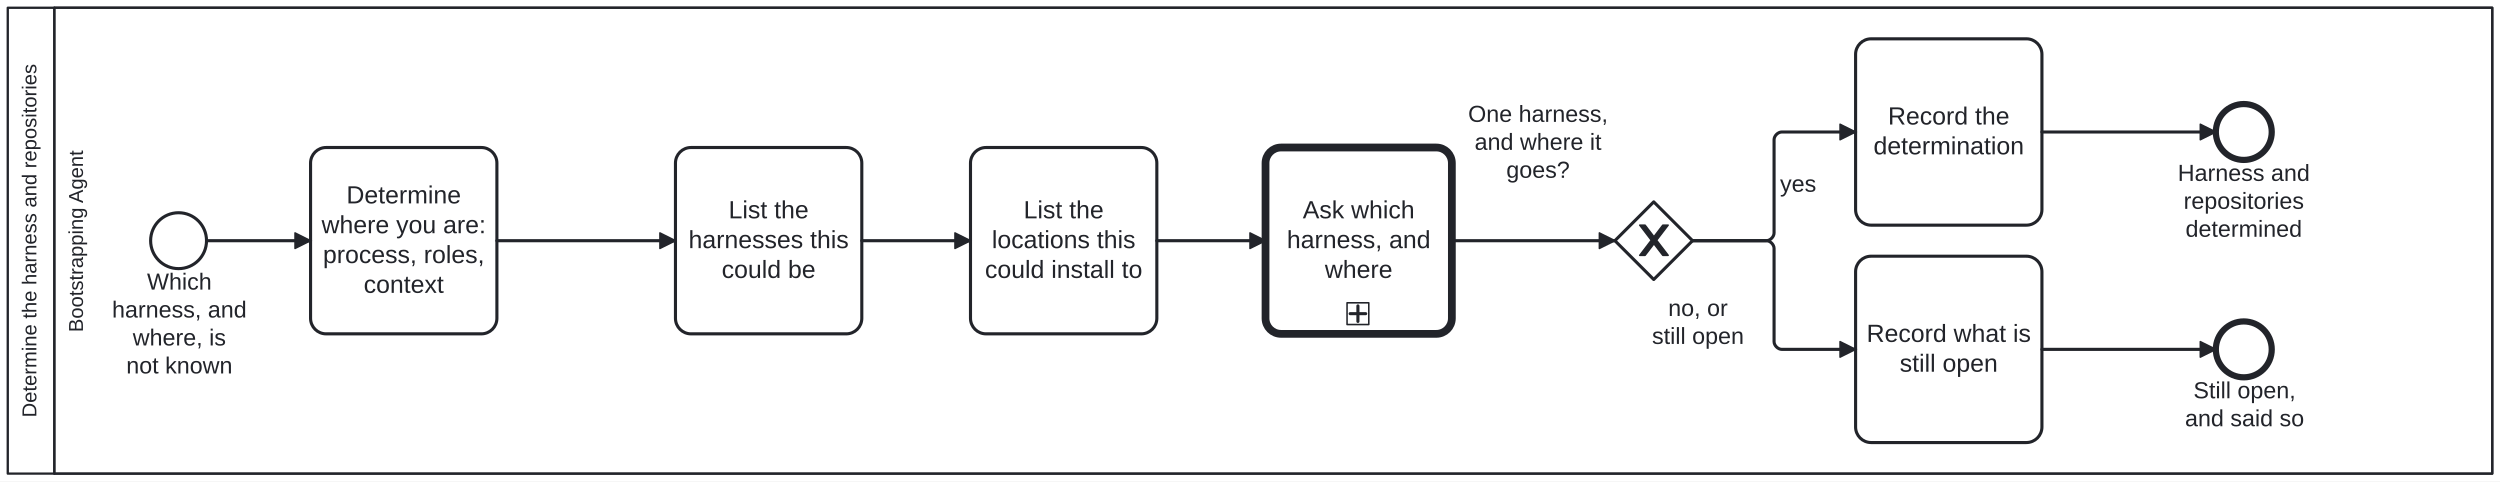
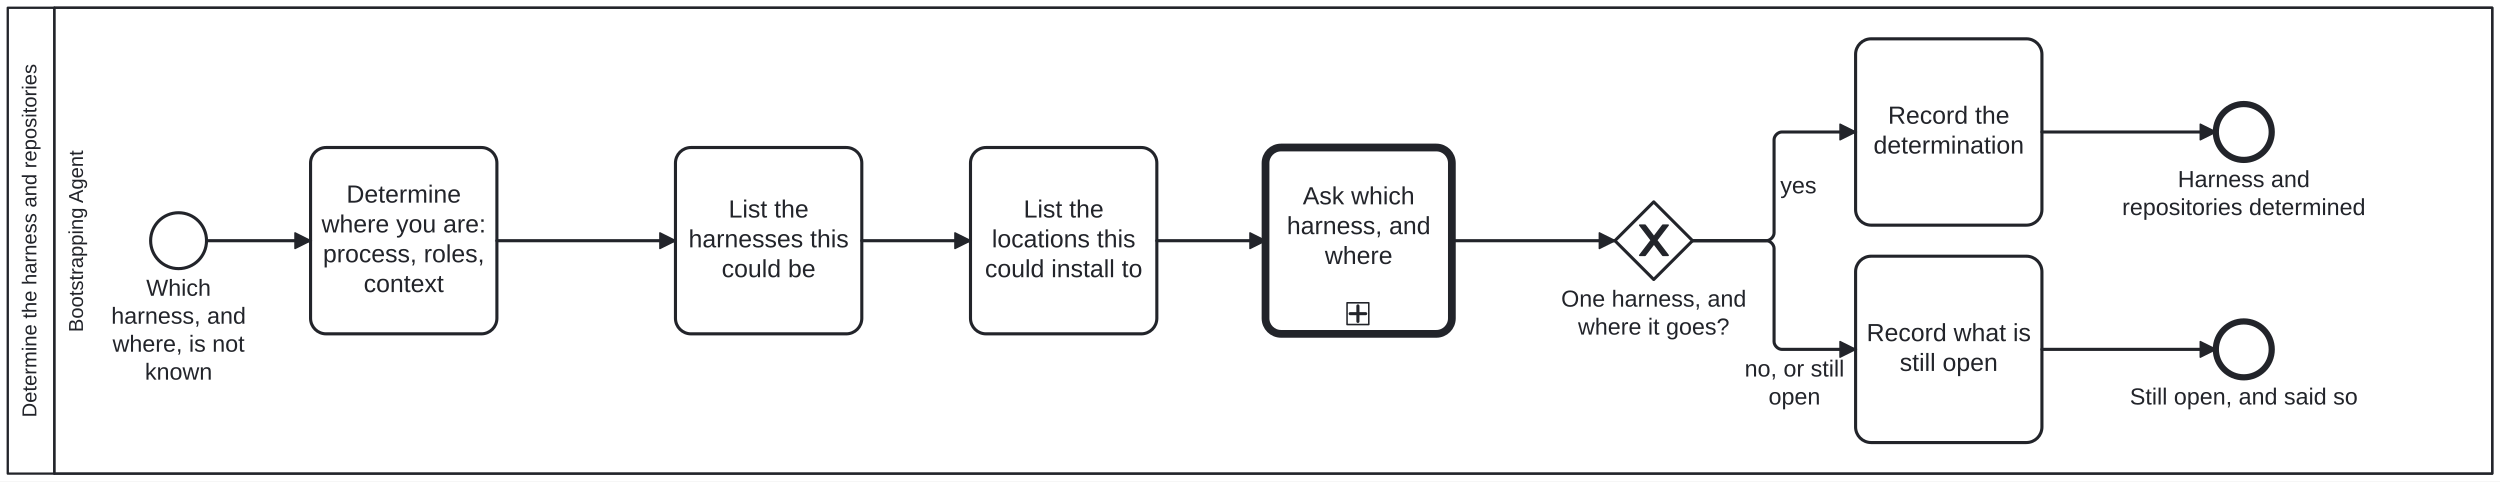
<svg xmlns="http://www.w3.org/2000/svg" width="100%" style="max-width:100%;height:auto" viewBox="135 75 1610 310" version="1.1">
  <rect x="135" y="75" width="1610" height="310" fill="#ffffff" />
  <g class="djs-group">
    <g class="djs-element djs-shape" data-element-id="Participant_Process_Discussion" style="display: block;" transform="matrix(1 0 0 1 140 80)">
      <g class="djs-visual">
        <rect x="0" y="0" width="1600" height="300" rx="0" ry="0" style="stroke-linecap: round; stroke-linejoin: round; stroke: rgb(34, 36, 42); stroke-width: 1.5px; fill: white; fill-opacity: 0.95;" />
        <path style="fill: none; stroke-linecap: round; stroke-linejoin: round; stroke: rgb(34, 36, 42); stroke-width: 1.5px;" d="M30,0L30,300" />
        <text lineHeight="1.05" class="djs-label" transform="matrix(-1.83697e-16 -1 1 -1.83697e-16 0 300)" style="font-family: Arial, sans-serif; font-size: 13px; font-weight: normal; fill: rgb(34, 36, 42);">
          <tspan x="36.19" y="18.413">Determine the harness and repositories</tspan>
        </text>
      </g>
      <rect class="djs-hit djs-hit-all" x="0" y="0" width="1600" height="300" style="fill: none; stroke-opacity: 0; stroke: white; stroke-width: 15px;" />
    </g>
    <g class="djs-children">
      <g class="djs-group">
        <g class="djs-element djs-shape" data-element-id="Lane_BootstrappingAgent" style="display: block;" transform="matrix(1 0 0 1 170 80)">
          <g class="djs-visual">
            <rect x="0" y="0" width="1570" height="300" rx="0" ry="0" style="stroke-linecap: round; stroke-linejoin: round; stroke: rgb(34, 36, 42); stroke-width: 1.5px; fill: white; fill-opacity: 0.25;" />
            <text lineHeight="1.05" class="djs-label" transform="matrix(-1.83697e-16 -1 1 -1.83697e-16 0 300)" style="font-family: Arial, sans-serif; font-size: 13px; font-weight: normal; fill: rgb(34, 36, 42);">
              <tspan x="91.097" y="18.413">Bootstrapping Agent</tspan>
            </text>
          </g>
          <rect class="djs-hit djs-hit-all" x="0" y="0" width="1570" height="300" style="fill: none; stroke-opacity: 0; stroke: white; stroke-width: 15px;" />
        </g>
      </g>
      <g class="djs-group">
        <g class="djs-element djs-shape" data-element-id="Start_Discussion" style="display: block;" transform="matrix(1 0 0 1 232 212)">
          <g class="djs-visual">
            <circle cx="18" cy="18" r="18" style="stroke-linecap: round; stroke-linejoin: round; stroke: rgb(34, 36, 42); stroke-width: 2px; fill: white; fill-opacity: 0.95;" />
          </g>
          <rect class="djs-hit djs-hit-all" x="0" y="0" width="36" height="36" style="fill: none; stroke-opacity: 0; stroke: white; stroke-width: 15px;" />
        </g>
      </g>
      <g class="djs-group">
-         <g class="djs-element djs-shape" data-element-id="Start_Discussion_label" style="display: block;" transform="matrix(1 0 0 1 207 248)">
-           <g class="djs-visual">
-             <text lineHeight="1.2" class="djs-label" style="font-family: Arial, sans-serif; font-size: 15px; font-weight: normal; fill: rgb(34, 36, 42);">
-               <tspan x="22.663" y="13.5">Which </tspan>
-               <tspan x="0.137" y="31.5">harness, and</tspan>
-               <tspan x="13.489" y="49.5">where, is </tspan>
-               <tspan x="9.311" y="67.5">not known</tspan>
-             </text>
-           </g>
-           <rect class="djs-hit djs-hit-all" x="0" y="0" width="87" height="72" style="fill: none; stroke-opacity: 0; stroke: white; stroke-width: 15px;" />
+         <g class="djs-element djs-shape" data-element-id="Start_Discussion_label" style="display: block;" transform="matrix(1 0 0 1 186.6328 252)">
+           <g class="djs-visual">
+             <text lineHeight="1.2" class="djs-label" style="font-family: Arial, sans-serif; font-size: 15px; font-weight: normal; fill: rgb(34, 36, 42);">
+               <tspan x="42.53" y="13.5">Which</tspan>
+               <tspan x="20.004" y="31.5">harness, and</tspan>
+               <tspan x="20.846" y="49.5">where, is not</tspan>
+               <tspan x="41.688" y="67.5">known</tspan>
+             </text>
+           </g>
+           <rect class="djs-hit djs-hit-all" x="0" y="0" width="126.734" height="72" style="fill: none; stroke-opacity: 0; stroke: white; stroke-width: 15px;" />
        </g>
      </g>
      <g class="djs-group">
        <g class="djs-element djs-shape" data-element-id="A_DetermineWhere" style="display: block;" transform="matrix(1 0 0 1 335 170)">
          <g class="djs-visual">
            <rect x="0" y="0" width="120" height="120" rx="10" ry="10" style="stroke-linecap: round; stroke-linejoin: round; stroke: rgb(34, 36, 42); stroke-width: 2px; fill: white; fill-opacity: 0.95;" />
-             <text lineHeight="1.2" class="djs-label" style="font-family: Arial, sans-serif; font-size: 16px; font-weight: normal; fill: rgb(34, 36, 42);">
-               <tspan x="23.098" y="36">Determine </tspan>
-               <tspan x="7.082" y="55.2">where you are:</tspan>
-               <tspan x="7.98" y="74.4">process, roles,</tspan>
-               <tspan x="34.207" y="93.6">context</tspan>
+             <text lineHeight="1.2" class="djs-label" transform="translate(0 21.1)" style="font-family: Arial, sans-serif; font-size: 16px; font-weight: normal; fill: rgb(34, 36, 42);">
+               <tspan x="23.098" y="14.4">Determine</tspan>
+               <tspan x="7.082" y="33.6">where you are:</tspan>
+               <tspan x="7.98" y="52.8">process, roles,</tspan>
+               <tspan x="34.207" y="72">context</tspan>
            </text>
          </g>
          <rect class="djs-hit djs-hit-all" x="0" y="0" width="120" height="120" style="fill: none; stroke-opacity: 0; stroke: white; stroke-width: 15px;" />
        </g>
      </g>
      <g class="djs-group">
        <g class="djs-element djs-shape" data-element-id="A_ListHarnesses" style="display: block;" transform="matrix(1 0 0 1 570 170)">
          <g class="djs-visual">
            <rect x="0" y="0" width="120" height="120" rx="10" ry="10" style="stroke-linecap: round; stroke-linejoin: round; stroke: rgb(34, 36, 42); stroke-width: 2px; fill: white; fill-opacity: 0.95;" />
-             <text lineHeight="1.2" class="djs-label" style="font-family: Arial, sans-serif; font-size: 16px; font-weight: normal; fill: rgb(34, 36, 42);">
-               <tspan x="34.207" y="45.6">List the </tspan>
-               <tspan x="8.418" y="64.8">harnesses this</tspan>
-               <tspan x="29.754" y="84">could be</tspan>
+             <text lineHeight="1.2" class="djs-label" transform="translate(0 30.7)" style="font-family: Arial, sans-serif; font-size: 16px; font-weight: normal; fill: rgb(34, 36, 42);">
+               <tspan x="34.207" y="14.4">List the</tspan>
+               <tspan x="8.418" y="33.6">harnesses this</tspan>
+               <tspan x="29.754" y="52.8">could be</tspan>
            </text>
          </g>
          <rect class="djs-hit djs-hit-all" x="0" y="0" width="120" height="120" style="fill: none; stroke-opacity: 0; stroke: white; stroke-width: 15px;" />
        </g>
      </g>
      <g class="djs-group">
        <g class="djs-element djs-shape" data-element-id="A_ListLocations" style="display: block;" transform="matrix(1 0 0 1 760 170)">
          <g class="djs-visual">
            <rect x="0" y="0" width="120" height="120" rx="10" ry="10" style="stroke-linecap: round; stroke-linejoin: round; stroke: rgb(34, 36, 42); stroke-width: 2px; fill: white; fill-opacity: 0.95;" />
-             <text lineHeight="1.2" class="djs-label" style="font-family: Arial, sans-serif; font-size: 16px; font-weight: normal; fill: rgb(34, 36, 42);">
-               <tspan x="34.207" y="45.6">List the </tspan>
-               <tspan x="13.754" y="64.8">locations this </tspan>
-               <tspan x="9.305" y="84">could install to</tspan>
+             <text lineHeight="1.2" class="djs-label" transform="translate(0 30.7)" style="font-family: Arial, sans-serif; font-size: 16px; font-weight: normal; fill: rgb(34, 36, 42);">
+               <tspan x="34.207" y="14.4">List the</tspan>
+               <tspan x="13.754" y="33.6">locations this</tspan>
+               <tspan x="9.305" y="52.8">could install to</tspan>
            </text>
          </g>
          <rect class="djs-hit djs-hit-all" x="0" y="0" width="120" height="120" style="fill: none; stroke-opacity: 0; stroke: white; stroke-width: 15px;" />
        </g>
      </g>
      <g class="djs-group">
        <a class="fa-subprocess-link" href="human-agent-discussion.svg" target="_top">
          <g class="djs-element djs-shape" data-element-id="A_AskRequestor" style="display: block;" transform="matrix(1 0 0 1 950 170)">
            <g class="djs-visual">
              <rect x="0" y="0" width="120" height="120" rx="10" ry="10" style="stroke-linecap: round; stroke-linejoin: round; stroke: rgb(34, 36, 42); stroke-width: 5px; fill: white; fill-opacity: 0.95;" />
-               <text lineHeight="1.2" class="djs-label" style="font-family: Arial, sans-serif; font-size: 16px; font-weight: normal; fill: rgb(34, 36, 42);">
-                 <tspan x="23.988" y="45.6">Ask which </tspan>
-                 <tspan x="13.746" y="64.8">harness, and </tspan>
-                 <tspan x="38.211" y="84">where</tspan>
+               <text lineHeight="1.2" class="djs-label" transform="translate(0 22.2)" style="font-family: Arial, sans-serif; font-size: 16px; font-weight: normal; fill: rgb(34, 36, 42);">
+                 <tspan x="23.988" y="14.4">Ask which</tspan>
+                 <tspan x="13.746" y="33.6">harness, and</tspan>
+                 <tspan x="38.211" y="52.8">where</tspan>
              </text>
              <rect x="0" y="0" width="14" height="14" rx="0" ry="0" style="stroke-linecap: round; stroke-linejoin: round; stroke: rgb(34, 36, 42); stroke-width: 1px; fill: white;" transform="matrix(1 0 0 1 52.5 100)" />
              <path data-marker="sub-process" d="m52.5,100 m 7,2 l 0,10 m -5,-5 l 10,0" style="fill: white; stroke-linecap: round; stroke-linejoin: round; stroke: rgb(34, 36, 42); stroke-width: 2px;" />
            </g>
            <rect class="djs-hit djs-hit-all" x="0" y="0" width="120" height="120" style="fill: none; stroke-opacity: 0; stroke: white; stroke-width: 15px;" />
          </g>
        </a>
      </g>
      <g class="djs-group">
        <g class="djs-element djs-shape" data-element-id="G_Settled" style="display: block;" transform="matrix(1 0 0 1 1175 205)">
          <g class="djs-visual">
            <polygon points="25,0 50,25 25,50 0,25" style="stroke-linecap: round; stroke-linejoin: round; stroke: rgb(34, 36, 42); stroke-width: 2px; fill: white; fill-opacity: 0.95;" />
            <path d="m 16,15 7.429,9.714 -7.429,9.714 3.429,0 5.714,-7.464 5.714,7.464 3.429,0 -7.429,-9.714 7.429,-9.714 -3.429,0 -5.714,7.464 -5.714,-7.464 -3.429,0 z" style="fill: rgb(34, 36, 42); stroke-linecap: round; stroke-linejoin: round; stroke: rgb(34, 36, 42); stroke-width: 1px;" />
          </g>
          <rect class="djs-hit djs-hit-all" x="0" y="0" width="50" height="50" style="fill: none; stroke-opacity: 0; stroke: white; stroke-width: 15px;" />
        </g>
      </g>
      <g class="djs-group">
-         <g class="djs-element djs-shape" data-element-id="G_Settled_label" style="display: block;" transform="matrix(1 0 0 1 1080 140)">
-           <g class="djs-visual">
-             <text lineHeight="1.2" class="djs-label" style="font-family: Arial, sans-serif; font-size: 15px; font-weight: normal; fill: rgb(34, 36, 42);">
-               <tspan x="0.474" y="13.5">One harness,</tspan>
-               <tspan x="4.642" y="31.5">and where it</tspan>
-               <tspan x="25.065" y="49.5">goes?</tspan>
-             </text>
-           </g>
-           <rect class="djs-hit djs-hit-all" x="0" y="0" width="91" height="54" style="fill: none; stroke-opacity: 0; stroke: white; stroke-width: 15px;" />
+         <g class="djs-element djs-shape" data-element-id="G_Settled_label" style="display: block;" transform="matrix(1 0 0 1 1120.375 259)">
+           <g class="djs-visual">
+             <text lineHeight="1.2" class="djs-label" style="font-family: Arial, sans-serif; font-size: 15px; font-weight: normal; fill: rgb(34, 36, 42);">
+               <tspan x="20.002" y="13.5">One harness, and</tspan>
+               <tspan x="30.846" y="31.5">where it goes?</tspan>
+             </text>
+           </g>
+           <rect class="djs-hit djs-hit-all" x="0" y="0" width="159.25" height="36" style="fill: none; stroke-opacity: 0; stroke: white; stroke-width: 15px;" />
        </g>
      </g>
      <g class="djs-group">
        <g class="djs-element djs-shape" data-element-id="A_RecordDetermination" style="display: block;" transform="matrix(1 0 0 1 1330 100)">
          <g class="djs-visual">
            <rect x="0" y="0" width="120" height="120" rx="10" ry="10" style="stroke-linecap: round; stroke-linejoin: round; stroke: rgb(34, 36, 42); stroke-width: 2px; fill: white; fill-opacity: 0.95;" />
-             <text lineHeight="1.2" class="djs-label" style="font-family: Arial, sans-serif; font-size: 16px; font-weight: normal; fill: rgb(34, 36, 42);">
-               <tspan x="20.867" y="55.2">Record the </tspan>
-               <tspan x="11.527" y="74.4">determination</tspan>
+             <text lineHeight="1.2" class="djs-label" transform="translate(0 40.3)" style="font-family: Arial, sans-serif; font-size: 16px; font-weight: normal; fill: rgb(34, 36, 42);">
+               <tspan x="20.867" y="14.4">Record the</tspan>
+               <tspan x="11.527" y="33.6">determination</tspan>
            </text>
          </g>
          <rect class="djs-hit djs-hit-all" x="0" y="0" width="120" height="120" style="fill: none; stroke-opacity: 0; stroke: white; stroke-width: 15px;" />
        </g>
      </g>
      <g class="djs-group">
        <g class="djs-element djs-shape" data-element-id="A_RecordUnsettled" style="display: block;" transform="matrix(1 0 0 1 1330 240)">
          <g class="djs-visual">
            <rect x="0" y="0" width="120" height="120" rx="10" ry="10" style="stroke-linecap: round; stroke-linejoin: round; stroke: rgb(34, 36, 42); stroke-width: 2px; fill: white; fill-opacity: 0.95;" />
-             <text lineHeight="1.2" class="djs-label" style="font-family: Arial, sans-serif; font-size: 16px; font-weight: normal; fill: rgb(34, 36, 42);">
-               <tspan x="7.09" y="55.2">Record what is </tspan>
-               <tspan x="28.426" y="74.4">still open</tspan>
+             <text lineHeight="1.2" class="djs-label" transform="translate(0 40.3)" style="font-family: Arial, sans-serif; font-size: 16px; font-weight: normal; fill: rgb(34, 36, 42);">
+               <tspan x="7.09" y="14.4">Record what is</tspan>
+               <tspan x="28.426" y="33.6">still open</tspan>
            </text>
          </g>
          <rect class="djs-hit djs-hit-all" x="0" y="0" width="120" height="120" style="fill: none; stroke-opacity: 0; stroke: white; stroke-width: 15px;" />
        </g>
      </g>
      <g class="djs-group">
        <g class="djs-element djs-shape" data-element-id="End_Settled" style="display: block;" transform="matrix(1 0 0 1 1562 142)">
          <g class="djs-visual">
            <circle cx="18" cy="18" r="18" style="stroke-linecap: round; stroke-linejoin: round; stroke: rgb(34, 36, 42); stroke-width: 4px; fill: white; fill-opacity: 0.95;" />
          </g>
          <rect class="djs-hit djs-hit-all" x="0" y="0" width="36" height="36" style="fill: none; stroke-opacity: 0; stroke: white; stroke-width: 15px;" />
        </g>
      </g>
      <g class="djs-group">
-         <g class="djs-element djs-shape" data-element-id="End_Settled_label" style="display: block;" transform="matrix(1 0 0 1 1537 178)">
-           <g class="djs-visual">
-             <text lineHeight="1.2" class="djs-label" style="font-family: Arial, sans-serif; font-size: 15px; font-weight: normal; fill: rgb(34, 36, 42);">
-               <tspan x="0.476" y="13.5">Harness and </tspan>
-               <tspan x="4.233" y="31.5">repositories</tspan>
-               <tspan x="5.478" y="49.5">determined</tspan>
-             </text>
-           </g>
-           <rect class="djs-hit djs-hit-all" x="0" y="0" width="86" height="54" style="fill: none; stroke-opacity: 0; stroke: white; stroke-width: 15px;" />
+         <g class="djs-element djs-shape" data-element-id="End_Settled_label" style="display: block;" transform="matrix(1 0 0 1 1481.625 182)">
+           <g class="djs-visual">
+             <text lineHeight="1.2" class="djs-label" style="font-family: Arial, sans-serif; font-size: 15px; font-weight: normal; fill: rgb(34, 36, 42);">
+               <tspan x="55.851" y="13.5">Harness and</tspan>
+               <tspan x="20.002" y="31.5">repositories determined</tspan>
+             </text>
+           </g>
+           <rect class="djs-hit djs-hit-all" x="0" y="0" width="196.75" height="36" style="fill: none; stroke-opacity: 0; stroke: white; stroke-width: 15px;" />
        </g>
      </g>
      <g class="djs-group">
        <g class="djs-element djs-shape" data-element-id="End_Unsettled" style="display: block;" transform="matrix(1 0 0 1 1562 282)">
          <g class="djs-visual">
            <circle cx="18" cy="18" r="18" style="stroke-linecap: round; stroke-linejoin: round; stroke: rgb(34, 36, 42); stroke-width: 4px; fill: white; fill-opacity: 0.95;" />
          </g>
          <rect class="djs-hit djs-hit-all" x="0" y="0" width="36" height="36" style="fill: none; stroke-opacity: 0; stroke: white; stroke-width: 15px;" />
        </g>
      </g>
      <g class="djs-group">
-         <g class="djs-element djs-shape" data-element-id="End_Unsettled_label" style="display: block;" transform="matrix(1 0 0 1 1542 318)">
-           <g class="djs-visual">
-             <text lineHeight="1.2" class="djs-label" style="font-family: Arial, sans-serif; font-size: 15px; font-weight: normal; fill: rgb(34, 36, 42);">
-               <tspan x="5.563" y="13.5">Still open, </tspan>
-               <tspan x="0.139" y="31.5">and said so</tspan>
-             </text>
-           </g>
-           <rect class="djs-hit djs-hit-all" x="0" y="0" width="77" height="36" style="fill: none; stroke-opacity: 0; stroke: white; stroke-width: 15px;" />
+         <g class="djs-element djs-shape" data-element-id="End_Unsettled_label" style="display: block;" transform="matrix(1 0 0 1 1486.617 322)">
+           <g class="djs-visual">
+             <text lineHeight="1.2" class="djs-label" style="font-family: Arial, sans-serif; font-size: 15px; font-weight: normal; fill: rgb(34, 36, 42);">
+               <tspan x="20.001" y="13.5">Still open, and said so</tspan>
+             </text>
+           </g>
+           <rect class="djs-hit djs-hit-all" x="0" y="0" width="186.766" height="18" style="fill: none; stroke-opacity: 0; stroke: white; stroke-width: 15px;" />
        </g>
      </g>
      <g class="djs-group">
        <g class="djs-element djs-connection" data-element-id="Flow_Start_Where" style="display: block;">
          <g class="djs-visual">
            <defs>
              <marker id="bpmn-marker-1" viewBox="0 0 20 20" refX="11" refY="10" markerWidth="10" markerHeight="10" orient="auto">
                <path d="M 1 5 L 11 10 L 1 15 Z" style="stroke-linecap: round; stroke-linejoin: round; stroke: rgb(34, 36, 42); stroke-width: 1px; fill: rgb(34, 36, 42);" />
              </marker>
            </defs>
            <path data-corner-radius="5" style="fill: none; stroke-linecap: round; stroke-linejoin: round; stroke: rgb(34, 36, 42); stroke-width: 2px; marker-end: url('#bpmn-marker-1');" d="M268,230L335,230" />
          </g>
          <path d="M268,230L335,230" class="djs-hit djs-hit-stroke" style="fill: none; stroke-opacity: 0; stroke: white; stroke-width: 15px;" />
        </g>
      </g>
      <g class="djs-group">
        <g class="djs-element djs-connection" data-element-id="Flow_Where_Harnesses" style="display: block;">
          <g class="djs-visual">
            <defs>
              <marker id="bpmn-marker-2" viewBox="0 0 20 20" refX="11" refY="10" markerWidth="10" markerHeight="10" orient="auto">
                <path d="M 1 5 L 11 10 L 1 15 Z" style="stroke-linecap: round; stroke-linejoin: round; stroke: rgb(34, 36, 42); stroke-width: 1px; fill: rgb(34, 36, 42);" />
              </marker>
            </defs>
            <path data-corner-radius="5" style="fill: none; stroke-linecap: round; stroke-linejoin: round; stroke: rgb(34, 36, 42); stroke-width: 2px; marker-end: url('#bpmn-marker-2');" d="M455,230L570,230" />
          </g>
          <path d="M455,230L570,230" class="djs-hit djs-hit-stroke" style="fill: none; stroke-opacity: 0; stroke: white; stroke-width: 15px;" />
        </g>
      </g>
      <g class="djs-group">
        <g class="djs-element djs-connection" data-element-id="Flow_Harnesses_Locations" style="display: block;">
          <g class="djs-visual">
            <defs>
              <marker id="bpmn-marker-3" viewBox="0 0 20 20" refX="11" refY="10" markerWidth="10" markerHeight="10" orient="auto">
                <path d="M 1 5 L 11 10 L 1 15 Z" style="stroke-linecap: round; stroke-linejoin: round; stroke: rgb(34, 36, 42); stroke-width: 1px; fill: rgb(34, 36, 42);" />
              </marker>
            </defs>
            <path data-corner-radius="5" style="fill: none; stroke-linecap: round; stroke-linejoin: round; stroke: rgb(34, 36, 42); stroke-width: 2px; marker-end: url('#bpmn-marker-3');" d="M690,230L760,230" />
          </g>
          <path d="M690,230L760,230" class="djs-hit djs-hit-stroke" style="fill: none; stroke-opacity: 0; stroke: white; stroke-width: 15px;" />
        </g>
      </g>
      <g class="djs-group">
        <g class="djs-element djs-connection" data-element-id="Flow_Locations_Ask" style="display: block;">
          <g class="djs-visual">
            <defs>
              <marker id="bpmn-marker-4" viewBox="0 0 20 20" refX="11" refY="10" markerWidth="10" markerHeight="10" orient="auto">
                <path d="M 1 5 L 11 10 L 1 15 Z" style="stroke-linecap: round; stroke-linejoin: round; stroke: rgb(34, 36, 42); stroke-width: 1px; fill: rgb(34, 36, 42);" />
              </marker>
            </defs>
            <path data-corner-radius="5" style="fill: none; stroke-linecap: round; stroke-linejoin: round; stroke: rgb(34, 36, 42); stroke-width: 2px; marker-end: url('#bpmn-marker-4');" d="M880,230L950,230" />
          </g>
          <path d="M880,230L950,230" class="djs-hit djs-hit-stroke" style="fill: none; stroke-opacity: 0; stroke: white; stroke-width: 15px;" />
        </g>
      </g>
      <g class="djs-group">
        <g class="djs-element djs-connection" data-element-id="Flow_Ask_Gate" style="display: block;">
          <g class="djs-visual">
            <defs>
              <marker id="bpmn-marker-5" viewBox="0 0 20 20" refX="11" refY="10" markerWidth="10" markerHeight="10" orient="auto">
                <path d="M 1 5 L 11 10 L 1 15 Z" style="stroke-linecap: round; stroke-linejoin: round; stroke: rgb(34, 36, 42); stroke-width: 1px; fill: rgb(34, 36, 42);" />
              </marker>
            </defs>
            <path data-corner-radius="5" style="fill: none; stroke-linecap: round; stroke-linejoin: round; stroke: rgb(34, 36, 42); stroke-width: 2px; marker-end: url('#bpmn-marker-5');" d="M1070,230L1175,230" />
          </g>
          <path d="M1070,230L1175,230" class="djs-hit djs-hit-stroke" style="fill: none; stroke-opacity: 0; stroke: white; stroke-width: 15px;" />
        </g>
      </g>
      <g class="djs-group">
        <g class="djs-element djs-connection" data-element-id="Flow_Settled_Yes" style="display: block;">
          <g class="djs-visual">
            <defs>
              <marker id="bpmn-marker-6" viewBox="0 0 20 20" refX="11" refY="10" markerWidth="10" markerHeight="10" orient="auto">
                <path d="M 1 5 L 11 10 L 1 15 Z" style="stroke-linecap: round; stroke-linejoin: round; stroke: rgb(34, 36, 42); stroke-width: 1px; fill: rgb(34, 36, 42);" />
              </marker>
            </defs>
            <path data-corner-radius="5" style="fill: none; stroke-linecap: round; stroke-linejoin: round; stroke: rgb(34, 36, 42); stroke-width: 2px; marker-end: url('#bpmn-marker-6');" d="M1225,230L1272.5,230C1275,230,1277.5,227.5,1277.5,225L1277.5,165C1277.5,162.5,1280,160,1282.5,160L1330,160" />
          </g>
          <path d="M1225,230L1277.5,230L1277.5,160L1330,160" class="djs-hit djs-hit-stroke" style="fill: none; stroke-opacity: 0; stroke: white; stroke-width: 15px;" />
        </g>
      </g>
      <g class="djs-group">
-         <g class="djs-element djs-shape" data-element-id="Flow_Settled_Yes_label" style="display: block;" transform="matrix(1 0 0 1 1281 185)">
-           <g class="djs-visual">
-             <text lineHeight="1.2" class="djs-label" style="font-family: Arial, sans-serif; font-size: 15px; font-weight: normal; fill: rgb(34, 36, 42);">
-               <tspan x="0.329" y="13.5">yes</tspan>
-             </text>
-           </g>
-           <rect class="djs-hit djs-hit-all" x="0" y="0" width="24" height="18" style="fill: none; stroke-opacity: 0; stroke: white; stroke-width: 15px;" />
+         <g class="djs-element djs-shape" data-element-id="Flow_Settled_Yes_label" style="display: block;" transform="matrix(1 0 0 1 1261.5 186)">
+           <g class="djs-visual">
+             <text lineHeight="1.2" class="djs-label" style="font-family: Arial, sans-serif; font-size: 15px; font-weight: normal; fill: rgb(34, 36, 42);">
+               <tspan x="20.001" y="13.5">yes</tspan>
+             </text>
+           </g>
+           <rect class="djs-hit djs-hit-all" x="0" y="0" width="63.344" height="18" style="fill: none; stroke-opacity: 0; stroke: white; stroke-width: 15px;" />
        </g>
      </g>
      <g class="djs-group">
        <g class="djs-element djs-connection" data-element-id="Flow_Settled_No" style="display: block;">
          <g class="djs-visual">
            <defs>
              <marker id="bpmn-marker-7" viewBox="0 0 20 20" refX="11" refY="10" markerWidth="10" markerHeight="10" orient="auto">
                <path d="M 1 5 L 11 10 L 1 15 Z" style="stroke-linecap: round; stroke-linejoin: round; stroke: rgb(34, 36, 42); stroke-width: 1px; fill: rgb(34, 36, 42);" />
              </marker>
            </defs>
            <path data-corner-radius="5" style="fill: none; stroke-linecap: round; stroke-linejoin: round; stroke: rgb(34, 36, 42); stroke-width: 2px; marker-end: url('#bpmn-marker-7');" d="M1225,230L1272.5,230C1275,230,1277.5,232.5,1277.5,235L1277.5,295C1277.5,297.5,1280,300,1282.5,300L1330,300" />
          </g>
          <path d="M1225,230L1277.5,230L1277.5,300L1330,300" class="djs-hit djs-hit-stroke" style="fill: none; stroke-opacity: 0; stroke: white; stroke-width: 15px;" />
        </g>
      </g>
      <g class="djs-group">
-         <g class="djs-element djs-shape" data-element-id="Flow_Settled_No_label" style="display: block;" transform="matrix(1 0 0 1 1196 265)">
-           <g class="djs-visual">
-             <text lineHeight="1.2" class="djs-label" style="font-family: Arial, sans-serif; font-size: 15px; font-weight: normal; fill: rgb(34, 36, 42);">
-               <tspan x="13.322" y="13.5">no, or </tspan>
-               <tspan x="2.899" y="31.5">still open</tspan>
-             </text>
-           </g>
-           <rect class="djs-hit djs-hit-all" x="0" y="0" width="65" height="36" style="fill: none; stroke-opacity: 0; stroke: white; stroke-width: 15px;" />
+         <g class="djs-element djs-shape" data-element-id="Flow_Settled_No_label" style="display: block;" transform="matrix(1 0 0 1 1238.523 304)">
+           <g class="djs-visual">
+             <text lineHeight="1.2" class="djs-label" style="font-family: Arial, sans-serif; font-size: 15px; font-weight: normal; fill: rgb(34, 36, 42);">
+               <tspan x="20.007" y="13.5">no, or still</tspan>
+               <tspan x="35.417" y="31.5">open</tspan>
+             </text>
+           </g>
+           <rect class="djs-hit djs-hit-all" x="0" y="0" width="104.203" height="36" style="fill: none; stroke-opacity: 0; stroke: white; stroke-width: 15px;" />
        </g>
      </g>
      <g class="djs-group">
        <g class="djs-element djs-connection" data-element-id="Flow_Record_End" style="display: block;">
          <g class="djs-visual">
            <defs>
              <marker id="bpmn-marker-8" viewBox="0 0 20 20" refX="11" refY="10" markerWidth="10" markerHeight="10" orient="auto">
                <path d="M 1 5 L 11 10 L 1 15 Z" style="stroke-linecap: round; stroke-linejoin: round; stroke: rgb(34, 36, 42); stroke-width: 1px; fill: rgb(34, 36, 42);" />
              </marker>
            </defs>
            <path data-corner-radius="5" style="fill: none; stroke-linecap: round; stroke-linejoin: round; stroke: rgb(34, 36, 42); stroke-width: 2px; marker-end: url('#bpmn-marker-8');" d="M1450,160L1562,160" />
          </g>
          <path d="M1450,160L1562,160" class="djs-hit djs-hit-stroke" style="fill: none; stroke-opacity: 0; stroke: white; stroke-width: 15px;" />
        </g>
      </g>
      <g class="djs-group">
        <g class="djs-element djs-connection" data-element-id="Flow_Unsettled_End" style="display: block;">
          <g class="djs-visual">
            <defs>
              <marker id="bpmn-marker-9" viewBox="0 0 20 20" refX="11" refY="10" markerWidth="10" markerHeight="10" orient="auto">
                <path d="M 1 5 L 11 10 L 1 15 Z" style="stroke-linecap: round; stroke-linejoin: round; stroke: rgb(34, 36, 42); stroke-width: 1px; fill: rgb(34, 36, 42);" />
              </marker>
            </defs>
            <path data-corner-radius="5" style="fill: none; stroke-linecap: round; stroke-linejoin: round; stroke: rgb(34, 36, 42); stroke-width: 2px; marker-end: url('#bpmn-marker-9');" d="M1450,300L1562,300" />
          </g>
          <path d="M1450,300L1562,300" class="djs-hit djs-hit-stroke" style="fill: none; stroke-opacity: 0; stroke: white; stroke-width: 15px;" />
        </g>
      </g>
    </g>
  </g>
</svg>
